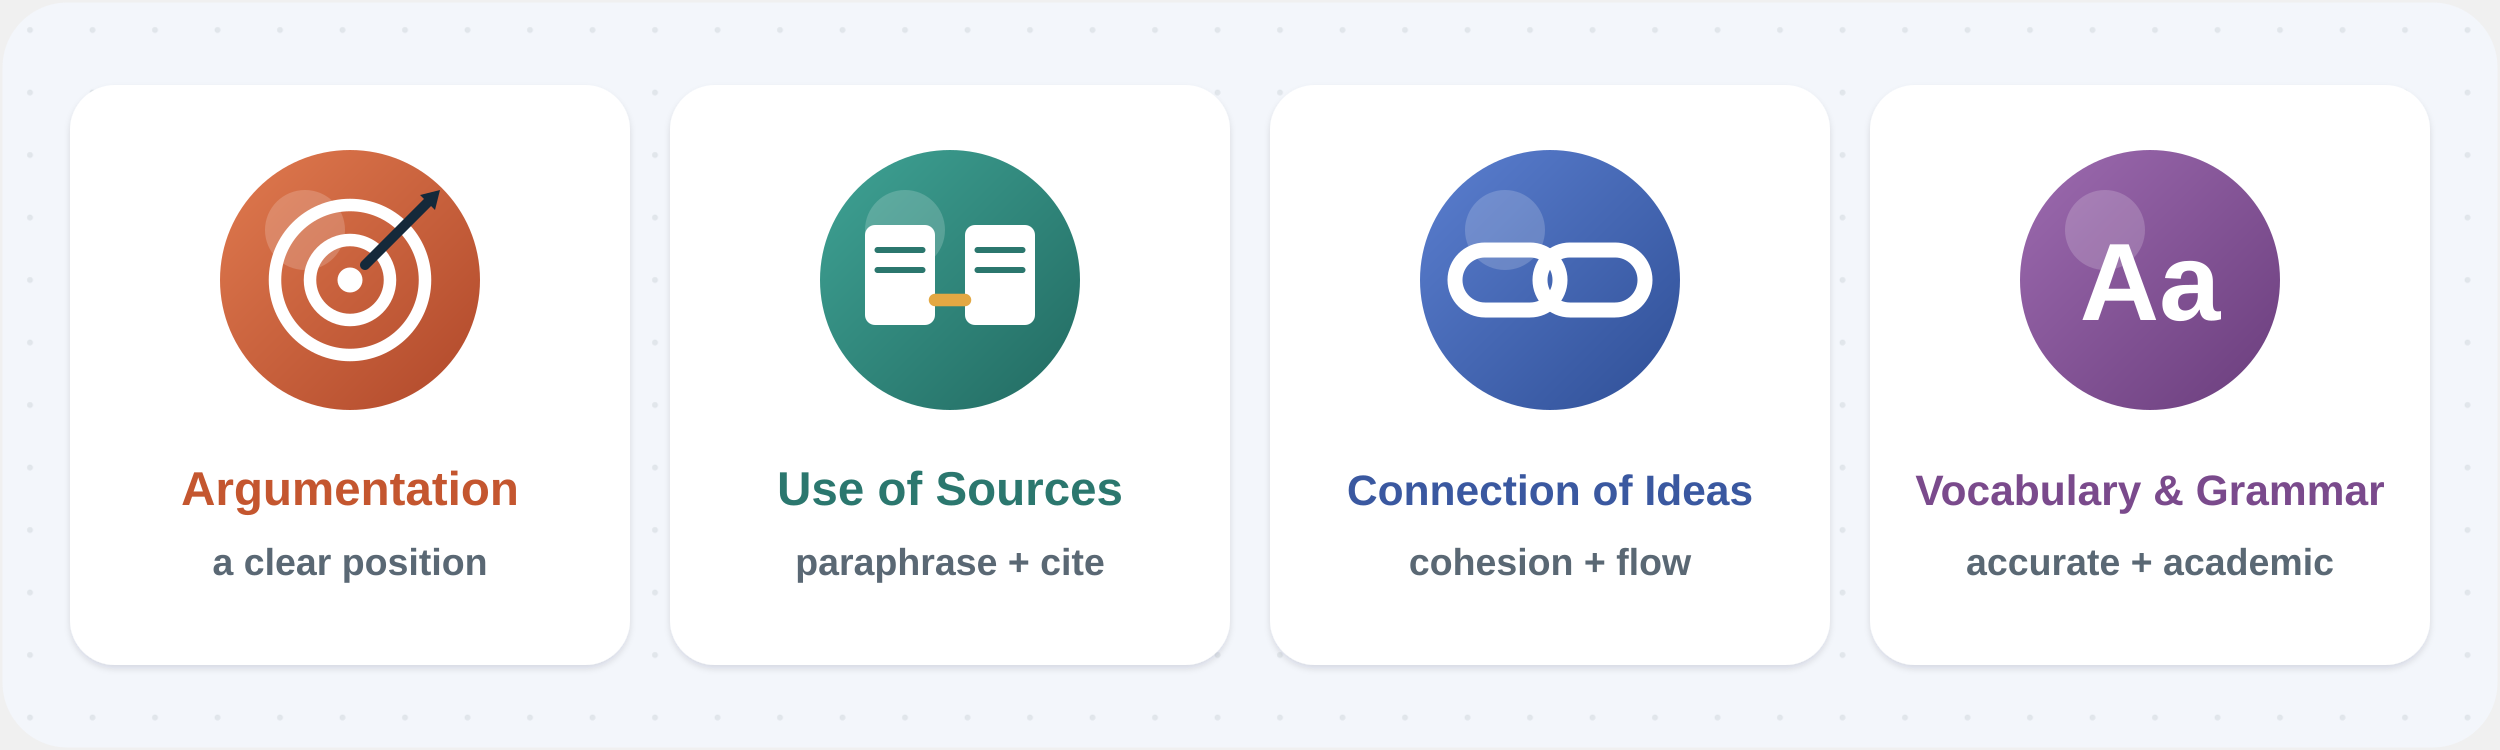
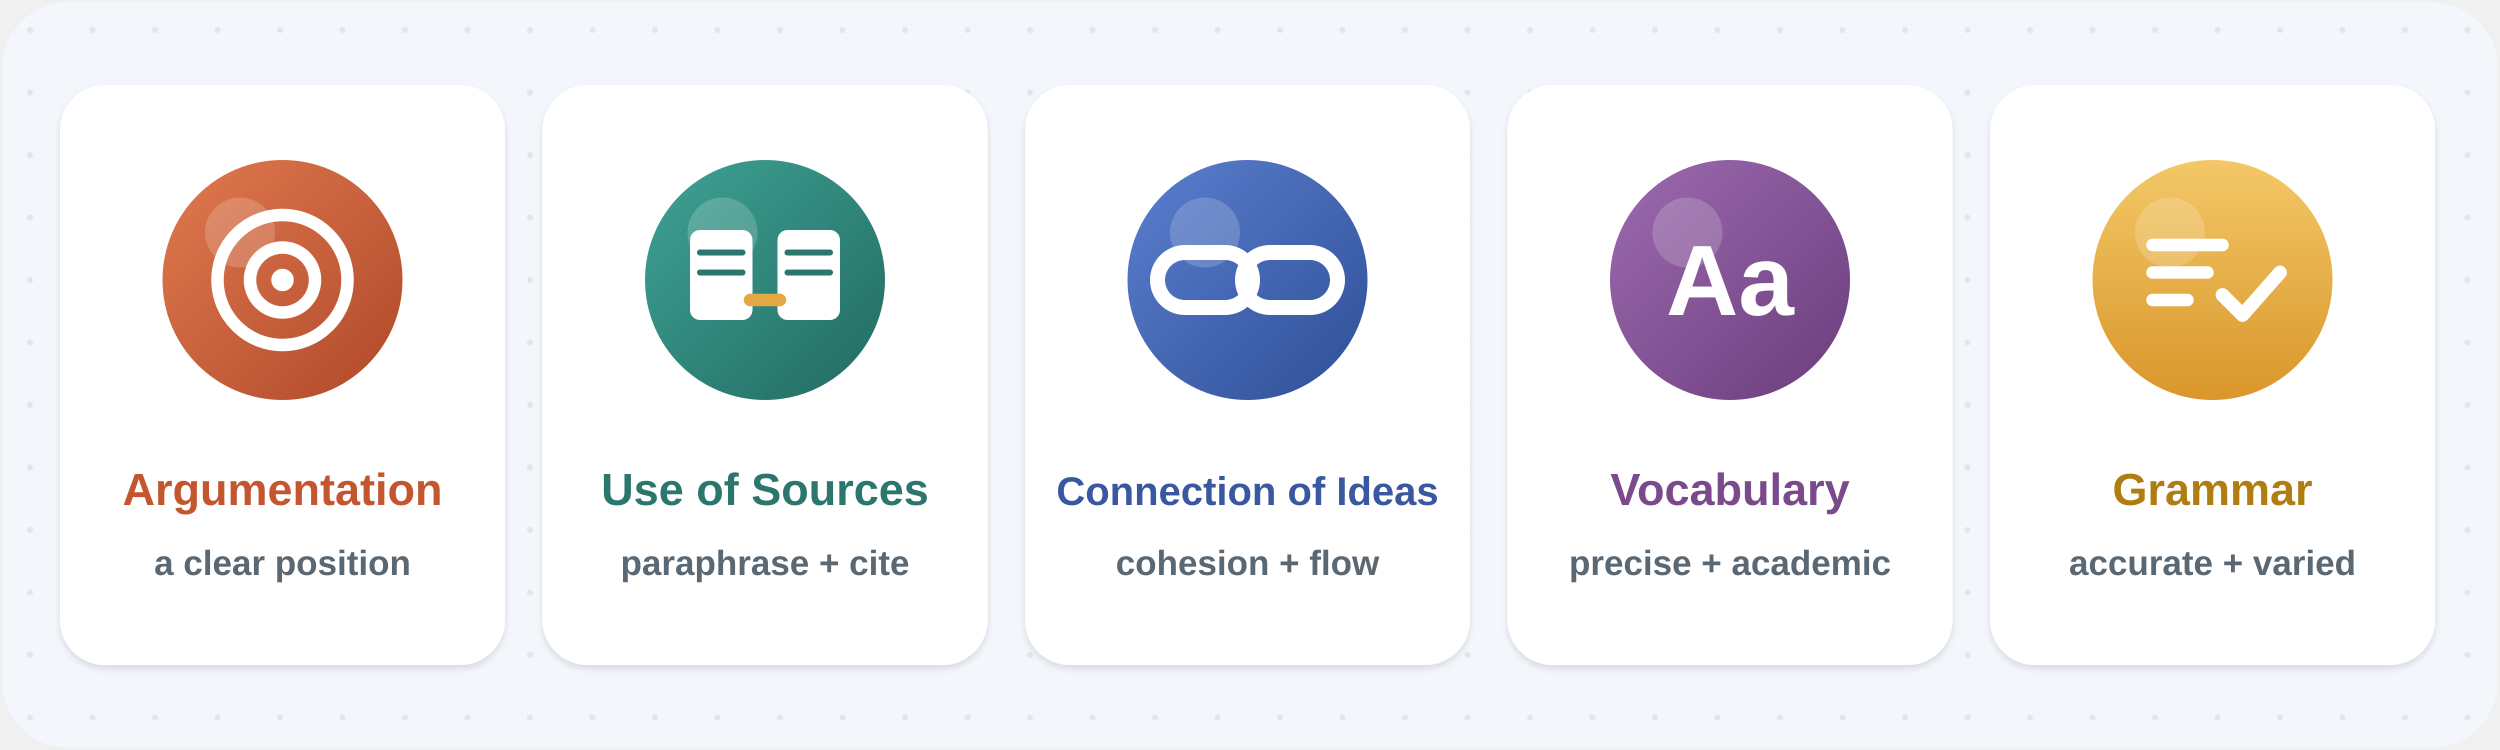
- <svg xmlns="http://www.w3.org/2000/svg" viewBox="0 0 1000 300" fill="none" role="img" aria-label="Four tiles: Argumentation (a target, a clear position), Use of Sources (two linked pages, paraphrase and cite), Connection of Ideas (chain links, cohesion and flow), Vocabulary and Grammar (Aa, accurate and academic).">
+ <svg xmlns="http://www.w3.org/2000/svg" viewBox="0 0 1000 300" fill="none" role="img" aria-label="Five tiles: Argumentation (a target, a clear position), Use of Sources (two linked pages, paraphrase and cite), Connection of Ideas (chain links, cohesion and flow), Vocabulary (Aa, precise and academic), Grammar (lines with a tick, accurate and varied).">
  <style>
.w5r-fl{animation:w5r-fl 6s ease-in-out infinite}.w5r-f2{animation-delay:-2s}.w5r-f3{animation-delay:-4s}
@keyframes w5r-fl{50%{transform:translateY(-6px)}}
.w5r-fs{animation:w5r-fs 5s ease-in-out infinite}
@keyframes w5r-fs{50%{transform:translateY(-3px)}}
.w5r-tw{animation:w5r-tw 3.2s ease-in-out infinite;transform-box:fill-box;transform-origin:center}.w5r-t2{animation-delay:-1.1s}.w5r-t3{animation-delay:-2.2s}
@keyframes w5r-tw{0%,100%{opacity:.3;transform:scale(.6)}50%{opacity:1;transform:scale(1)}}
.w5r-bl{animation:w5r-bl 4.8s infinite;transform-box:fill-box;transform-origin:center}
@keyframes w5r-bl{0%,93%,100%{transform:scaleY(1)}96%{transform:scaleY(.1)}}
.w5r-pu{animation:w5r-pu 3s ease-in-out infinite;transform-box:fill-box;transform-origin:center}.w5r-p2{animation-delay:-1s}.w5r-p3{animation-delay:-2s}
@keyframes w5r-pu{50%{transform:scale(1.08)}}
.w5r-ring{animation:w5r-ring 3.6s ease-out infinite;transform-box:fill-box;transform-origin:center}.w5r-r2{animation-delay:-1.2s}.w5r-r3{animation-delay:-2.4s}
@keyframes w5r-ring{0%{opacity:0;transform:scale(.85)}30%{opacity:.9}100%{opacity:0;transform:scale(1.15)}}
.w5r-flow{stroke-dasharray:5 10;animation:w5r-flow 1.4s linear infinite}
@keyframes w5r-flow{to{stroke-dashoffset:-30}}
.w5r-draw{stroke-dasharray:400;stroke-dashoffset:400;animation:w5r-draw 5s ease-in-out infinite}
@keyframes w5r-draw{0%{stroke-dashoffset:400}45%,80%{stroke-dashoffset:0}100%{stroke-dashoffset:0;opacity:0}}
.w5r-bar{animation:w5r-bar 1.1s ease-in-out infinite;transform-box:fill-box;transform-origin:center}
@keyframes w5r-bar{50%{transform:scaleY(.4)}}
.w5r-spin{animation:w5r-spin 12s linear infinite;transform-box:fill-box;transform-origin:50% 100%}
@keyframes w5r-spin{to{transform:rotate(360deg)}}
.w5r-sw{animation:w5r-sw 5s ease-in-out infinite;transform-box:fill-box;transform-origin:50% 100%}
@keyframes w5r-sw{0%,100%{transform:rotate(-3deg)}50%{transform:rotate(3deg)}}
.w5r-pop{animation:w5r-pop 4s ease-in-out infinite;transform-box:fill-box;transform-origin:center}.w5r-o2{animation-delay:-1.3s}.w5r-o3{animation-delay:-2.6s}
@keyframes w5r-pop{0%,20%{transform:scale(0);opacity:0}30%,85%{transform:scale(1);opacity:1}100%{transform:scale(1);opacity:0}}

@media (prefers-reduced-motion: reduce){*{animation:none!important}}
</style>
  <defs>
    <filter id="w5r-sh" x="-25%" y="-25%" width="150%" height="170%">
      <feDropShadow dx="0" dy="11" stdDeviation="9" flood-color="#14293a" flood-opacity=".14" />
      <feDropShadow dx="0" dy="1.5" stdDeviation="1.2" flood-color="#14293a" flood-opacity=".12" />
    </filter>
    <filter id="w5r-sh2" x="-30%" y="-30%" width="160%" height="170%">
      <feDropShadow dx="0" dy="2" stdDeviation="2" flood-color="#14293a" flood-opacity=".16" />
    </filter>
    <filter id="w5r-blur" x="-50%" y="-50%" width="200%" height="200%">
      <feGaussianBlur stdDeviation="12" />
    </filter>
    <pattern id="w5r-dots" width="25" height="25" patternUnits="userSpaceOnUse">
      <circle cx="12" cy="12" r="1.2" fill="#14293a" fill-opacity=".08" />
    </pattern>
    <radialGradient id="w5r-glow" cx=".5" cy=".5" r=".5">
      <stop offset="0" stop-color="#fff" stop-opacity=".95" />
      <stop offset="1" stop-color="#fff" stop-opacity="0" />
    </radialGradient>
    <linearGradient id="w5r-paper" x1="0" y1="0" x2="0" y2="1">
      <stop offset="0" stop-color="#ffffff" />
      <stop offset="1" stop-color="#f6f0e3" />
    </linearGradient>
    <linearGradient id="w5r-gold" x1="0" y1="0" x2="0" y2="1">
      <stop offset="0" stop-color="#f3c867" />
      <stop offset="1" stop-color="#d9962b" />
    </linearGradient>
    <linearGradient id="w5r-navy" x1="0" y1="0" x2="0" y2="1">
      <stop offset="0" stop-color="#2d4a66" />
      <stop offset="1" stop-color="#14293a" />
    </linearGradient>
    <linearGradient id="w5r-blue" x1="0" y1="0" x2="1" y2="1">
      <stop offset="0" stop-color="#5b7fd0" />
      <stop offset="1" stop-color="#2f4f96" />
    </linearGradient>
    <linearGradient id="w5r-teal" x1="0" y1="0" x2="1" y2="1">
      <stop offset="0" stop-color="#3fa395" />
      <stop offset="1" stop-color="#226a61" />
    </linearGradient>
    <linearGradient id="w5r-clay" x1="0" y1="0" x2="1" y2="1">
      <stop offset="0" stop-color="#e07a4f" />
      <stop offset="1" stop-color="#b0482a" />
    </linearGradient>
    <linearGradient id="w5r-plum" x1="0" y1="0" x2="1" y2="1">
      <stop offset="0" stop-color="#9d6bb0" />
      <stop offset="1" stop-color="#6a3d7c" />
    </linearGradient>
    <linearGradient id="w5r-wood" x1="0" y1="0" x2="0" y2="1">
      <stop offset="0" stop-color="#e9c99b" />
      <stop offset="1" stop-color="#cfa46d" />
    </linearGradient>
    <linearGradient id="w5r-water" x1="0" y1="0" x2="0" y2="1">
      <stop offset="0" stop-color="#bfe3f5" />
      <stop offset="1" stop-color="#7cc0e3" />
    </linearGradient>
  </defs>
  <rect x="1" y="1" width="998" height="298" rx="26" fill="#f3f6fb" />
  <rect x="1" y="1" width="998" height="298" rx="26" fill="url(#w5r-dots)" />
  <g filter="url(#w5r-sh)">
-     <rect x="28" y="34" width="224" height="232" rx="18" fill="#fff" />
+     <rect x="24" y="34" width="178" height="232" rx="18" fill="#fff" />
  </g>
  <g class="w5r-fs w5r-f1">
-     <circle cx="140" cy="112" r="52" fill="url(#w5r-clay)" />
-     <circle cx="122" cy="92" r="16" fill="#fff" fill-opacity=".18" />
-     <circle cx="140" cy="112" r="30" stroke="#fff" stroke-width="5" />
-     <circle cx="140" cy="112" r="16" stroke="#fff" stroke-width="5" />
-     <circle cx="140" cy="112" r="5" fill="#fff" />
-     <path d="M146 106l26-26" stroke="#14293a" stroke-width="4" stroke-linecap="round" />
-     <path d="M168 78l8-2-2 8z" fill="#14293a" />
+     <circle cx="113" cy="112" r="48" fill="url(#w5r-clay)" />
+     <circle cx="96" cy="93" r="14" fill="#fff" fill-opacity=".18" />
+     <g transform="translate(113 112)">
+       <circle cx="0" cy="0" r="26" stroke="#fff" stroke-width="5" />
+       <circle r="13" stroke="#fff" stroke-width="5" />
+       <circle r="4.5" fill="#fff" />
+     </g>
  </g>
-   <text x="140" y="202" text-anchor="middle" font-family="Manrope, Arial, sans-serif" font-size="19" font-weight="900" fill="#c4562f">Argumentation</text>
-   <text x="140" y="230" text-anchor="middle" font-family="Manrope, Arial, sans-serif" font-size="15" font-weight="600" fill="#14293a" fill-opacity=".7">a clear position</text>
+   <text x="113" y="202" font-family="Manrope, Arial, sans-serif" font-size="18" font-weight="900" fill="#c4562f" text-anchor="middle">Argumentation</text>
+   <text x="113" y="230" font-family="Manrope, Arial, sans-serif" font-size="14" font-weight="600" fill="#14293a" text-anchor="middle" fill-opacity=".7">a clear position</text>
  <g filter="url(#w5r-sh)">
-     <rect x="268" y="34" width="224" height="232" rx="18" fill="#fff" />
+     <rect x="217" y="34" width="178" height="232" rx="18" fill="#fff" />
  </g>
  <g class="w5r-fs w5r-f2">
-     <circle cx="380" cy="112" r="52" fill="url(#w5r-teal)" />
-     <circle cx="362" cy="92" r="16" fill="#fff" fill-opacity=".18" />
-     <rect x="346" y="90" width="28" height="40" rx="4" fill="#fff" />
-     <rect x="386" y="90" width="28" height="40" rx="4" fill="#fff" />
-     <path d="M351 100h18M351 108h18M391 100h18M391 108h18" stroke="#2b776e" stroke-width="2.4" stroke-linecap="round" />
-     <path d="M374 120h12" stroke="#e3a843" stroke-width="5" stroke-linecap="round" />
+     <circle cx="306" cy="112" r="48" fill="url(#w5r-teal)" />
+     <circle cx="289" cy="93" r="14" fill="#fff" fill-opacity=".18" />
+     <g transform="translate(306 112)">
+       <rect x="-30" y="-20" width="25" height="36" rx="4" fill="#fff" />
+       <rect x="5" y="-20" width="25" height="36" rx="4" fill="#fff" />
+       <path d="M-26-11h17M-26-3h17M9-11h17M9-3h17" stroke="#2b776e" stroke-width="2.4" stroke-linecap="round" />
+       <path d="M-6 8h12" stroke="#e3a843" stroke-width="5" stroke-linecap="round" />
+     </g>
  </g>
-   <text x="380" y="202" text-anchor="middle" font-family="Manrope, Arial, sans-serif" font-size="19" font-weight="900" fill="#2b776e">Use of Sources</text>
-   <text x="380" y="230" text-anchor="middle" font-family="Manrope, Arial, sans-serif" font-size="15" font-weight="600" fill="#14293a" fill-opacity=".7">paraphrase + cite</text>
+   <text x="306" y="202" font-family="Manrope, Arial, sans-serif" font-size="18" font-weight="900" fill="#2b776e" text-anchor="middle">Use of Sources</text>
+   <text x="306" y="230" font-family="Manrope, Arial, sans-serif" font-size="14" font-weight="600" fill="#14293a" text-anchor="middle" fill-opacity=".7">paraphrase + cite</text>
  <g filter="url(#w5r-sh)">
-     <rect x="508" y="34" width="224" height="232" rx="18" fill="#fff" />
+     <rect x="410" y="34" width="178" height="232" rx="18" fill="#fff" />
  </g>
  <g class="w5r-fs w5r-f3">
-     <circle cx="620" cy="112" r="52" fill="url(#w5r-blue)" />
-     <circle cx="602" cy="92" r="16" fill="#fff" fill-opacity=".18" />
-     <rect x="582" y="100" width="42" height="24" rx="12" stroke="#fff" stroke-width="6" />
-     <rect x="616" y="100" width="42" height="24" rx="12" stroke="#fff" stroke-width="6" />
+     <circle cx="499" cy="112" r="48" fill="url(#w5r-blue)" />
+     <circle cx="482" cy="93" r="14" fill="#fff" fill-opacity=".18" />
+     <g transform="translate(499 112)">
+       <rect x="-36" y="-11" width="38" height="22" rx="11" stroke="#fff" stroke-width="6" />
+       <rect x="-2" y="-11" width="38" height="22" rx="11" stroke="#fff" stroke-width="6" />
+     </g>
  </g>
-   <text x="620" y="202" text-anchor="middle" font-family="Manrope, Arial, sans-serif" font-size="17" font-weight="900" fill="#3a58a0">Connection of Ideas</text>
-   <text x="620" y="230" text-anchor="middle" font-family="Manrope, Arial, sans-serif" font-size="15" font-weight="600" fill="#14293a" fill-opacity=".7">cohesion + flow</text>
+   <text x="499" y="202" font-family="Manrope, Arial, sans-serif" font-size="16" font-weight="900" fill="#3a58a0" text-anchor="middle">Connection of Ideas</text>
+   <text x="499" y="230" font-family="Manrope, Arial, sans-serif" font-size="14" font-weight="600" fill="#14293a" text-anchor="middle" fill-opacity=".7">cohesion + flow</text>
  <g filter="url(#w5r-sh)">
-     <rect x="748" y="34" width="224" height="232" rx="18" fill="#fff" />
+     <rect x="603" y="34" width="178" height="232" rx="18" fill="#fff" />
  </g>
  <g class="w5r-fs w5r-f1">
-     <circle cx="860" cy="112" r="52" fill="url(#w5r-plum)" />
-     <circle cx="842" cy="92" r="16" fill="#fff" fill-opacity=".18" />
-     <text x="860" y="128" text-anchor="middle" font-family="Manrope, Arial, sans-serif" font-size="44" font-weight="900" fill="#fff">Aa</text>
+     <circle cx="692" cy="112" r="48" fill="url(#w5r-plum)" />
+     <circle cx="675" cy="93" r="14" fill="#fff" fill-opacity=".18" />
+     <g transform="translate(692 112)">
+       <text x="0" y="14" text-anchor="middle" font-family="Manrope, Arial, sans-serif" font-size="40" font-weight="900" fill="#fff">Aa</text>
+     </g>
  </g>
-   <text x="860" y="202" text-anchor="middle" font-family="Manrope, Arial, sans-serif" font-size="17" font-weight="900" fill="#7a4a8c">Vocabulary &amp; Grammar</text>
-   <text x="860" y="230" text-anchor="middle" font-family="Manrope, Arial, sans-serif" font-size="15" font-weight="600" fill="#14293a" fill-opacity=".7">accurate + academic</text>
+   <text x="692" y="202" font-family="Manrope, Arial, sans-serif" font-size="18" font-weight="900" fill="#7a4a8c" text-anchor="middle">Vocabulary</text>
+   <text x="692" y="230" font-family="Manrope, Arial, sans-serif" font-size="14" font-weight="600" fill="#14293a" text-anchor="middle" fill-opacity=".7">precise + academic</text>
+   <g filter="url(#w5r-sh)">
+     <rect x="796" y="34" width="178" height="232" rx="18" fill="#fff" />
+   </g>
+   <g class="w5r-fs w5r-f2">
+     <circle cx="885" cy="112" r="48" fill="url(#w5r-gold)" />
+     <circle cx="868" cy="93" r="14" fill="#fff" fill-opacity=".18" />
+     <g transform="translate(885 112)">
+       <path d="M-24-14h28M-24-3h22M-24 8h14" stroke="#fff" stroke-width="5" stroke-linecap="round" />
+       <path d="M4 6l8 8 15-17" stroke="#fff" stroke-width="5.5" stroke-linecap="round" stroke-linejoin="round" />
+     </g>
+   </g>
+   <text x="885" y="202" font-family="Manrope, Arial, sans-serif" font-size="18" font-weight="900" fill="#b07d12" text-anchor="middle">Grammar</text>
+   <text x="885" y="230" font-family="Manrope, Arial, sans-serif" font-size="14" font-weight="600" fill="#14293a" text-anchor="middle" fill-opacity=".7">accurate + varied</text>
</svg>
